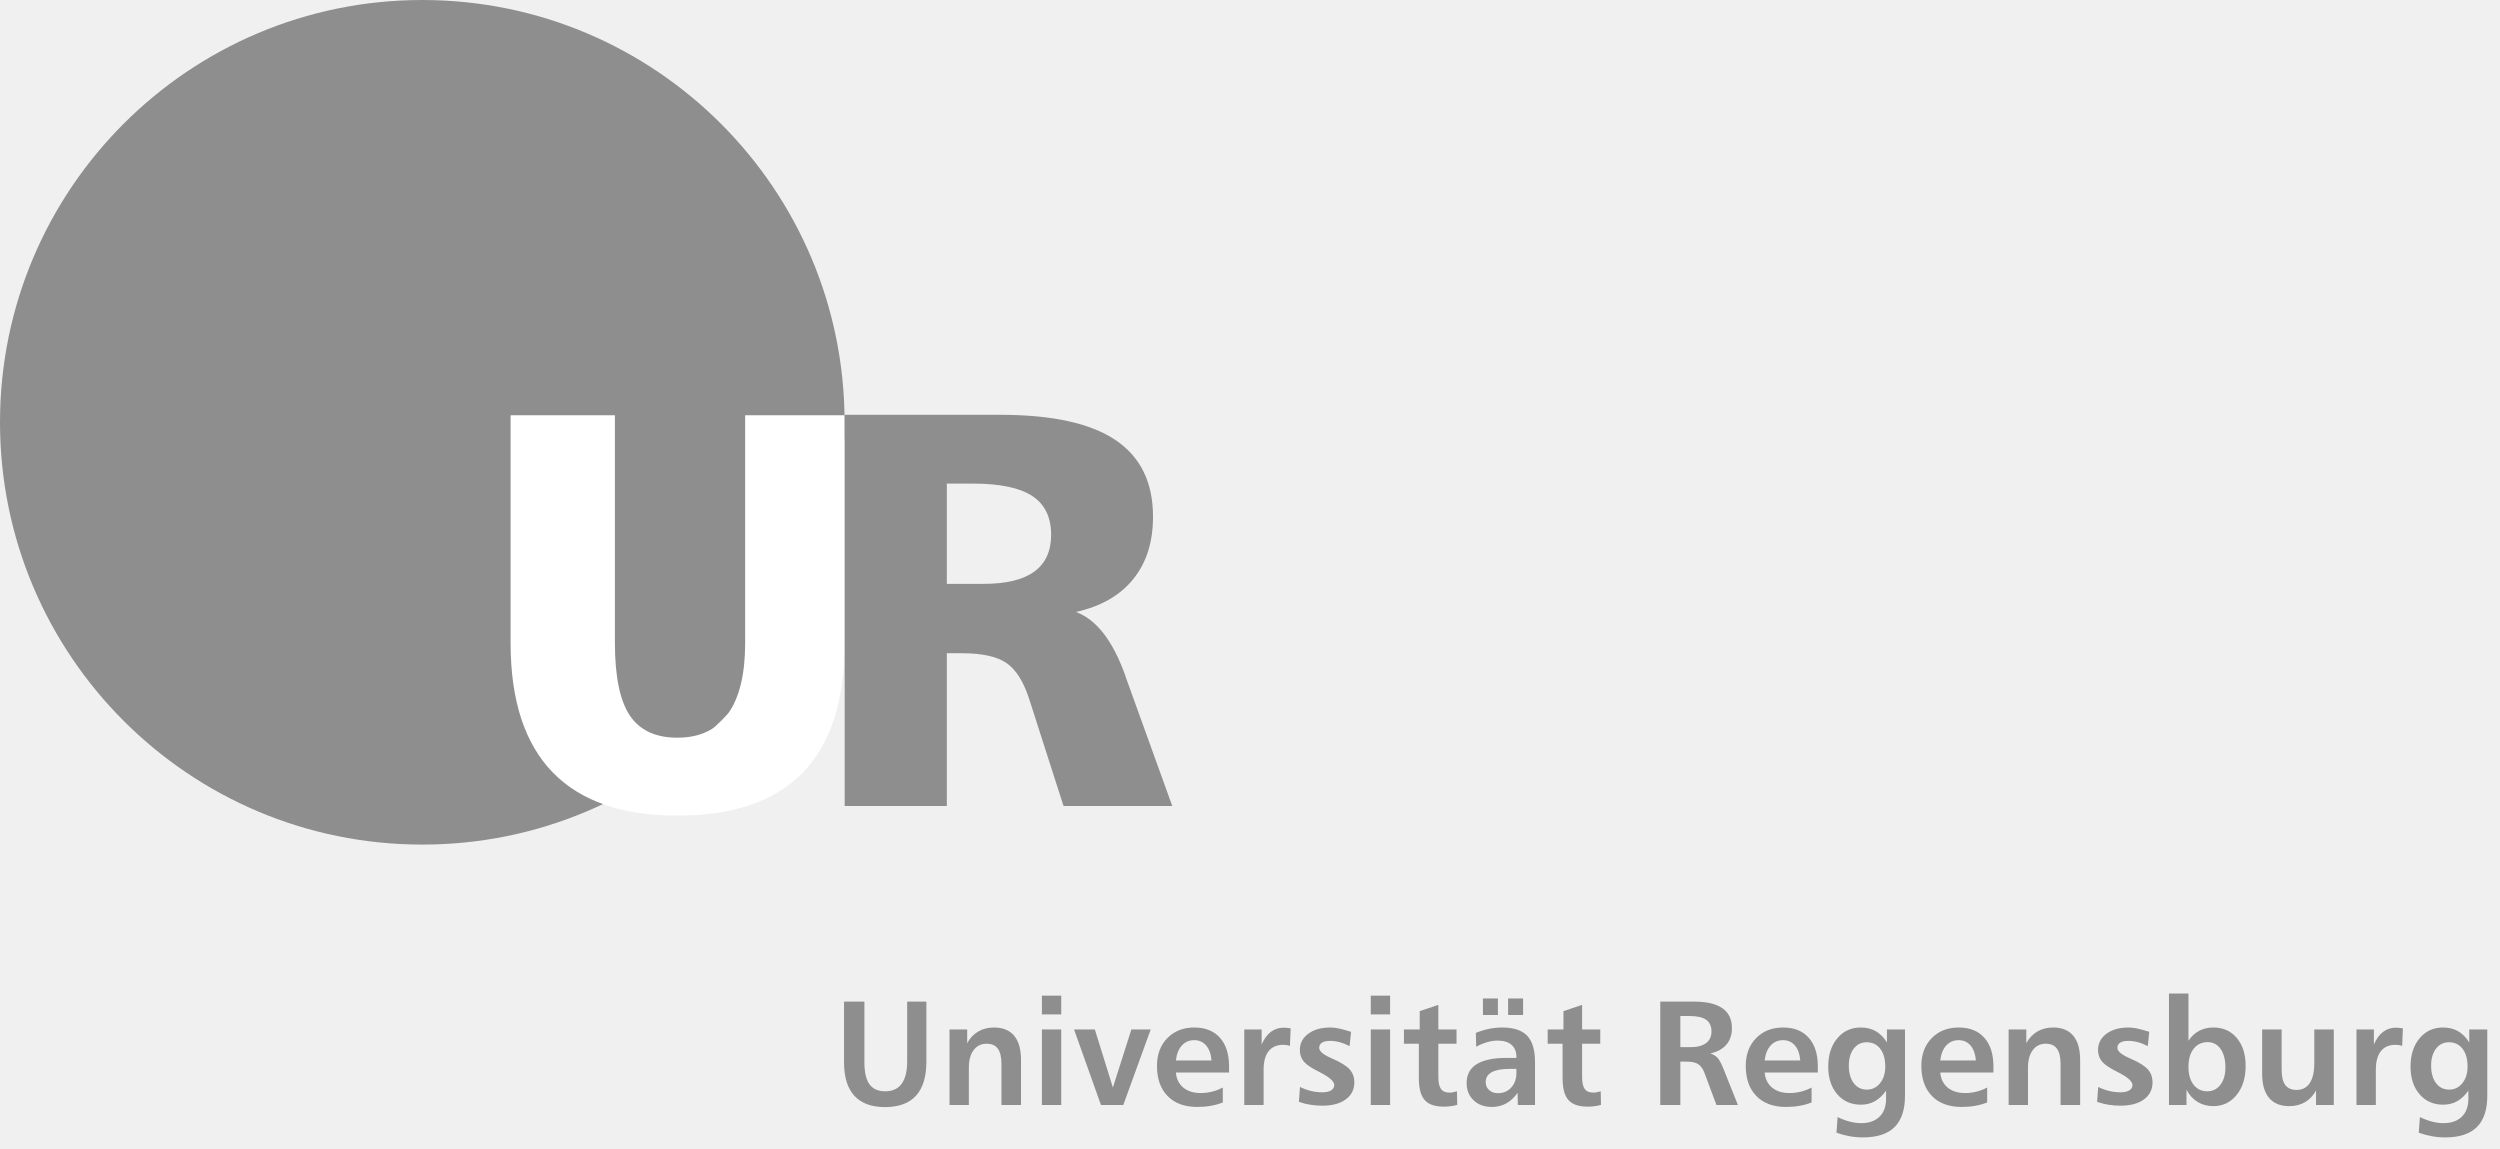
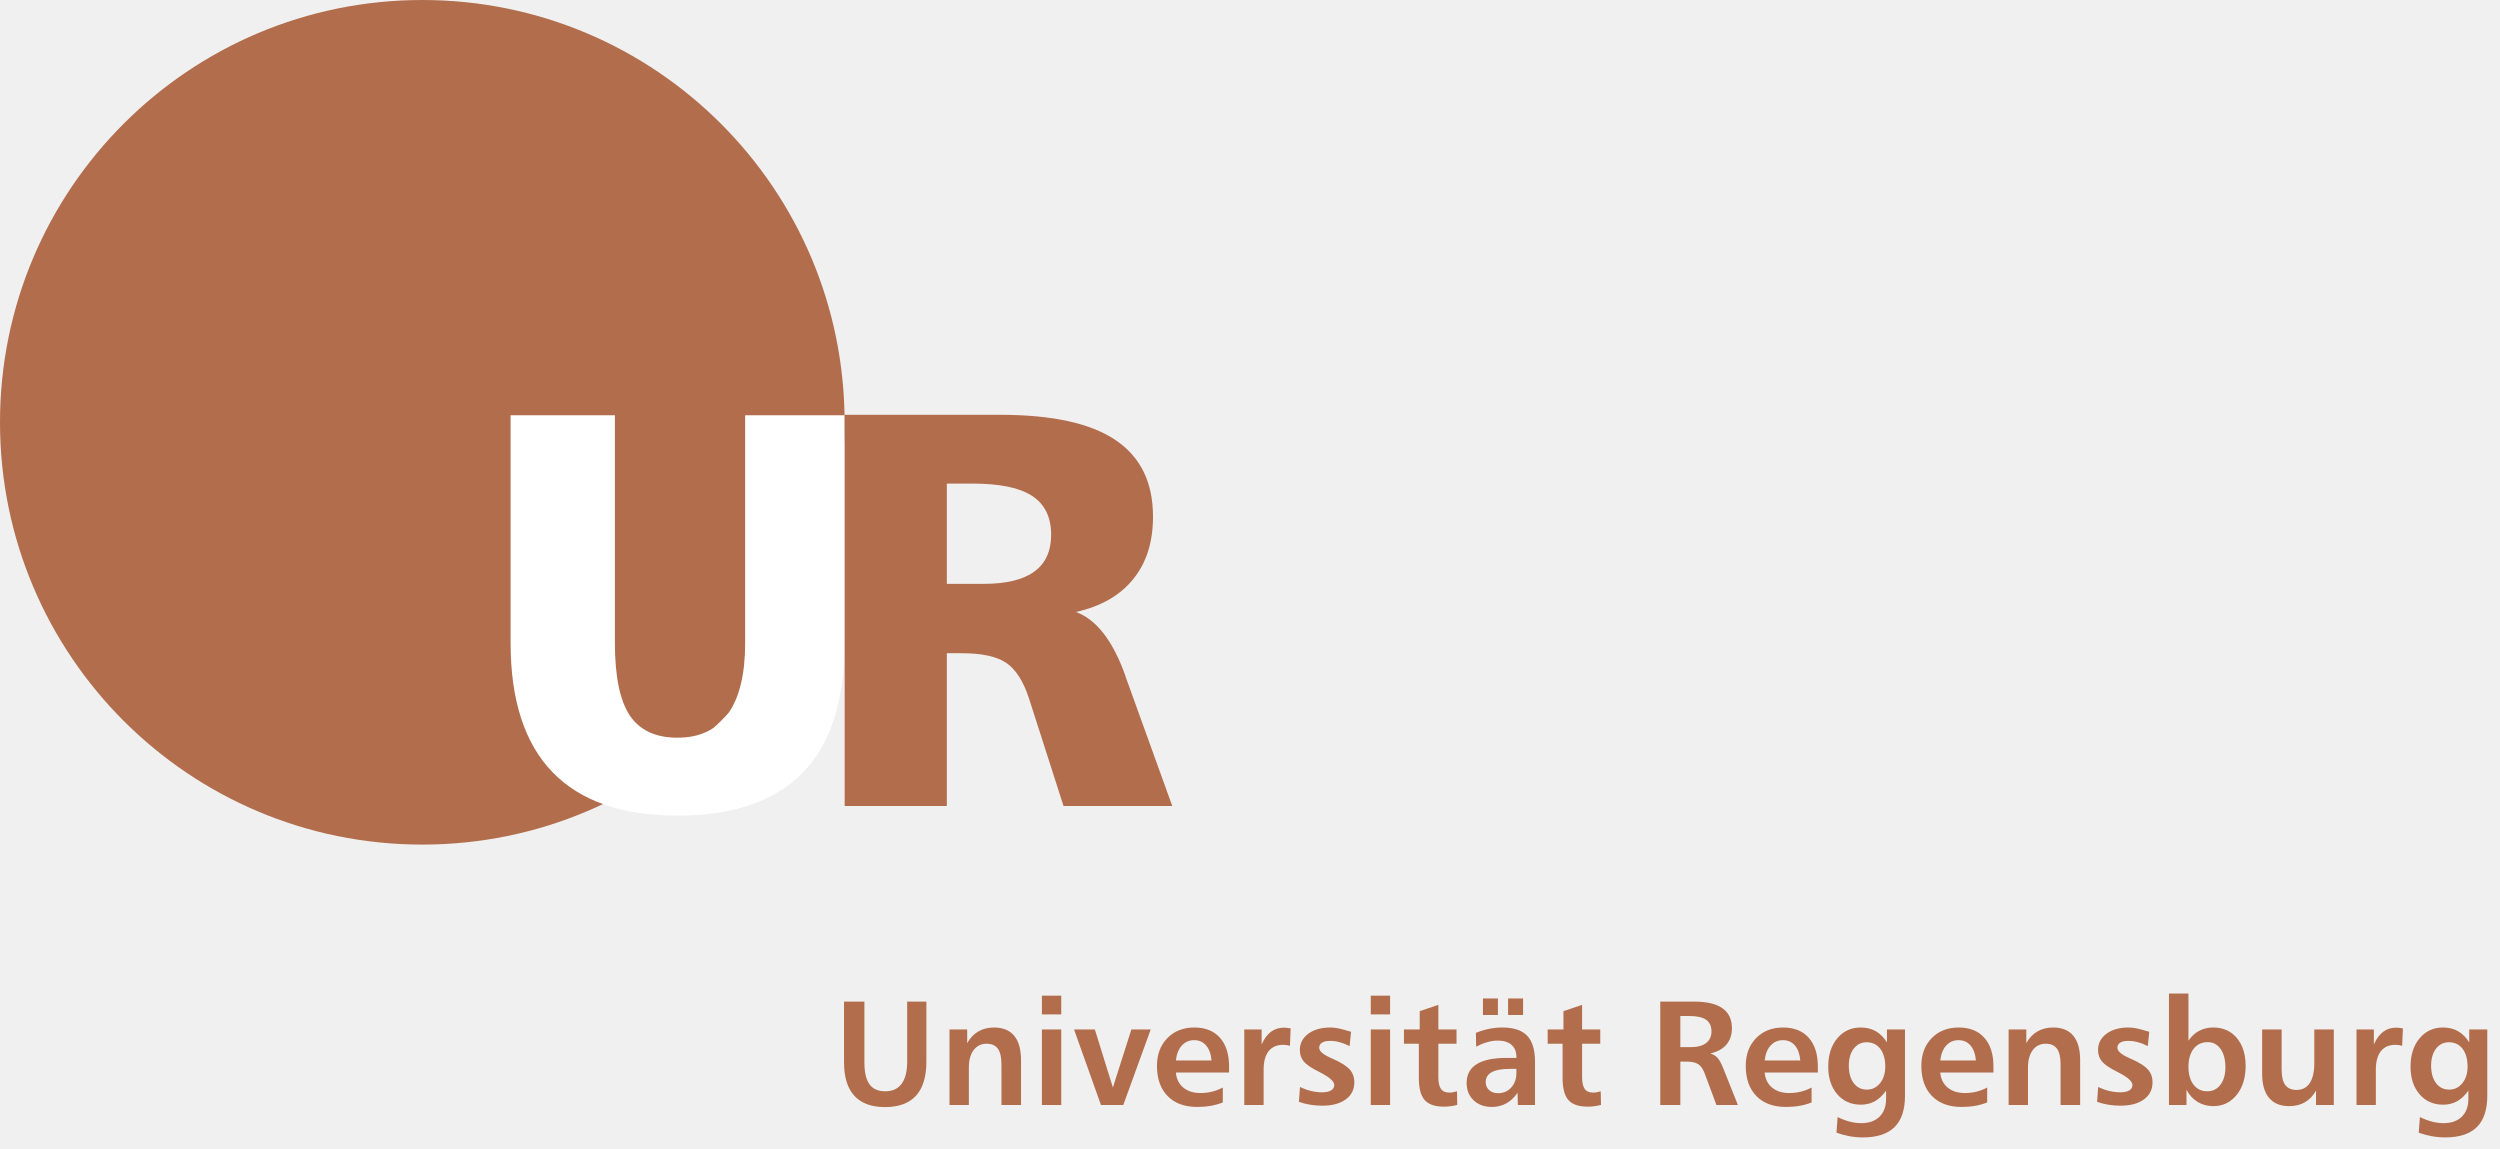
<svg xmlns="http://www.w3.org/2000/svg" version="1.1" id="Ebene_1" x="0px" y="0px" width="419.527px" height="192.756px" viewBox="0 0 419.527 192.756" enable-background="new 0 0 419.527 192.756" xml:space="preserve">
  <g>
-     <path fill="#8E8E8E" d="M70.866,141.732c39.138,0,70.866-31.729,70.866-70.866C141.732,31.728,110.004,0,70.866,0   S0,31.728,0,70.866C0,110.004,31.728,141.732,70.866,141.732L70.866,141.732z" />
+     <path fill="#b26d4c" d="M70.866,141.732c39.138,0,70.866-31.729,70.866-70.866C141.732,31.728,110.004,0,70.866,0   S0,31.728,0,70.866C0,110.004,31.728,141.732,70.866,141.732L70.866,141.732z" />
    <path fill="#FFFFFF" d="M85.683,69.687h17.505v38.212c0,5.612,0.836,9.65,2.492,12.158c1.671,2.49,4.336,3.737,7.995,3.737   c3.753,0,6.592-1.341,8.5-4.022c1.908-2.68,2.87-6.639,2.87-11.873V69.687h16.685v38.212c0,9.667-2.334,16.921-7.002,21.745   c-4.668,4.811-11.685,7.224-21.037,7.224c-9.273,0-16.259-2.428-20.958-7.271c-4.7-4.856-7.05-12.096-7.05-21.698V69.687   L85.683,69.687z" />
-     <path fill="#8E8E8E" d="M158.888,81.152v16.827h6.15c3.785,0,6.624-0.678,8.516-2.05s2.839-3.438,2.839-6.183   c0-2.949-1.057-5.125-3.17-6.513c-2.098-1.388-5.441-2.082-9.999-2.082H158.888L158.888,81.152z M141.745,69.609h26.1   c8.69,0,15.14,1.403,19.335,4.227c4.21,2.823,6.308,7.112,6.308,12.869c0,4.258-1.104,7.743-3.327,10.487   c-2.224,2.743-5.426,4.572-9.605,5.504c3.438,1.262,6.214,4.841,8.311,10.755v0.048l7.854,21.762h-18.247l-5.771-17.977   c-0.931-2.887-2.193-4.89-3.785-6.009c-1.609-1.104-4.101-1.656-7.491-1.656h-2.539v25.642h-17.143V69.609L141.745,69.609z" />
-     <path fill="#8E8E8E" d="M141.638,178.297c0,2.466,0.578,4.33,1.734,5.591c1.155,1.263,2.868,1.893,5.139,1.893   c2.311,0,4.046-0.637,5.206-1.91c1.16-1.274,1.74-3.18,1.74-5.719V168.08h-3.223v10.047c0,1.652-0.309,2.899-0.928,3.741   c-0.618,0.842-1.534,1.263-2.746,1.263c-1.205,0-2.09-0.392-2.655-1.178c-0.566-0.785-0.849-2.021-0.849-3.704V168.08h-3.418   V178.297L141.638,178.297z M170.19,173.811c-0.765-0.923-1.892-1.385-3.381-1.385c-1.001,0-1.882,0.223-2.643,0.665   c-0.761,0.444-1.381,1.097-1.861,1.959v-2.294h-2.967v12.67h3.247v-6.298c0-1.229,0.269-2.2,0.806-2.912   c0.537-0.712,1.261-1.067,2.173-1.067c0.854,0,1.483,0.278,1.886,0.836c0.403,0.558,0.604,1.422,0.604,2.594v6.848h3.284v-7.544   C171.338,176.092,170.955,174.735,170.19,173.811L170.19,173.811z M174.841,185.426h3.247v-12.67h-3.247V185.426L174.841,185.426z    M174.841,170.229h3.247v-3.149h-3.247V170.229L174.841,170.229z M184.753,185.426h3.748l4.602-12.67h-3.247l-3.101,9.741   l-3.027-9.741h-3.491L184.753,185.426L184.753,185.426z M204.718,174.141c-1.022-1.143-2.452-1.715-4.291-1.715   c-1.864,0-3.375,0.594-4.535,1.782c-1.16,1.188-1.74,2.743-1.74,4.663c0,2.157,0.596,3.843,1.789,5.06   c1.192,1.218,2.846,1.825,4.962,1.825c0.813,0,1.579-0.063,2.295-0.188c0.716-0.128,1.383-0.316,2.002-0.568v-2.502   c-0.578,0.309-1.178,0.541-1.801,0.695c-0.622,0.154-1.263,0.231-1.922,0.231c-1.205,0-2.175-0.307-2.912-0.921   c-0.736-0.615-1.149-1.455-1.239-2.521h8.923v-1.025C206.249,176.89,205.739,175.284,204.718,174.141L204.718,174.141z    M197.326,177.956c0.122-1.075,0.456-1.911,1.001-2.509c0.545-0.599,1.237-0.897,2.075-0.897c0.822,0,1.49,0.299,2.002,0.897   c0.513,0.598,0.814,1.434,0.904,2.509H197.326L197.326,177.956z M215.953,172.481c-0.178-0.021-0.342-0.031-0.486-0.031   c-0.848,0-1.582,0.236-2.205,0.708c-0.622,0.472-1.137,1.18-1.544,2.124v-2.526h-2.917v12.67h3.247v-5.92   c0-1.359,0.28-2.394,0.842-3.106s1.38-1.068,2.454-1.068c0.203,0,0.398,0.015,0.586,0.043c0.188,0.029,0.365,0.071,0.537,0.128   l0.121-2.93C216.346,172.532,216.133,172.501,215.953,172.481L215.953,172.481z M224.596,172.572   c-0.496-0.098-0.947-0.146-1.355-0.146c-1.529,0-2.764,0.351-3.703,1.05c-0.939,0.7-1.41,1.607-1.41,2.723   c0,0.757,0.219,1.399,0.658,1.929s1.287,1.102,2.539,1.721c0.008,0.008,0.029,0.021,0.063,0.036   c1.676,0.839,2.514,1.571,2.514,2.198c0,0.382-0.176,0.681-0.531,0.896c-0.354,0.217-0.852,0.323-1.496,0.323   c-0.617,0-1.242-0.075-1.873-0.226s-1.248-0.376-1.85-0.677l-0.182,2.502c0.594,0.212,1.223,0.373,1.885,0.482   c0.664,0.109,1.346,0.164,2.045,0.164c1.66,0,2.971-0.352,3.93-1.056c0.961-0.703,1.441-1.658,1.441-2.862   c0-0.854-0.256-1.573-0.77-2.155c-0.512-0.581-1.447-1.173-2.807-1.775c-0.074-0.032-0.184-0.081-0.33-0.146   c-1.326-0.586-1.99-1.16-1.99-1.721c0-0.375,0.156-0.661,0.471-0.861c0.313-0.199,0.764-0.299,1.35-0.299   c0.537,0,1.078,0.073,1.623,0.22s1.098,0.366,1.66,0.659l0.244-2.404C225.801,172.861,225.094,172.67,224.596,172.572   L224.596,172.572z M230.029,185.426h3.246v-12.67h-3.246V185.426L230.029,185.426z M230.029,170.229h3.246v-3.149h-3.246V170.229   L230.029,170.229z M238.244,169.679v3.077h-2.648v2.393h2.502v5.75c0,1.725,0.324,2.958,0.977,3.697   c0.65,0.741,1.725,1.111,3.221,1.111c0.375,0,0.754-0.024,1.137-0.073s0.752-0.122,1.111-0.22l-0.049-2.283   c-0.236,0.074-0.461,0.129-0.672,0.165c-0.211,0.037-0.404,0.055-0.574,0.055c-0.668,0-1.146-0.205-1.439-0.615   c-0.293-0.411-0.439-1.09-0.439-2.033v-5.554h3.051v-2.393h-3.051v-4.126L238.244,169.679L238.244,169.679z M254.467,179.372v0.683   c0,1.001-0.289,1.817-0.867,2.448s-1.314,0.946-2.209,0.946c-0.619,0-1.119-0.173-1.502-0.52c-0.383-0.346-0.574-0.795-0.574-1.349   c0-0.732,0.336-1.283,1.008-1.654c0.672-0.37,1.67-0.555,2.996-0.555H254.467L254.467,179.372z M256.279,173.811   c-0.875-0.923-2.264-1.385-4.168-1.385c-0.742,0-1.477,0.073-2.211,0.22c-0.732,0.146-1.477,0.374-2.234,0.684l0.051,2.32   c0.643-0.343,1.268-0.6,1.873-0.77c0.605-0.171,1.189-0.257,1.752-0.257c0.992,0,1.762,0.238,2.307,0.714s0.818,1.146,0.818,2.008   v0.184h-1.674c-2.221,0-3.889,0.353-5.004,1.056c-1.115,0.704-1.672,1.76-1.672,3.168c0,1.18,0.391,2.142,1.172,2.887   s1.807,1.117,3.076,1.117c0.887,0,1.693-0.202,2.416-0.604c0.725-0.403,1.352-0.995,1.881-1.776l0.049,2.05h2.881V178.2   C257.592,176.198,257.154,174.735,256.279,173.811L256.279,173.811z M253.074,170.326h2.516v-2.771h-2.516V170.326L253.074,170.326   z M248.852,170.326h2.514v-2.771h-2.514V170.326L248.852,170.326z M262.365,169.679v3.077h-2.648v2.393h2.502v5.75   c0,1.725,0.324,2.958,0.977,3.697c0.65,0.741,1.725,1.111,3.221,1.111c0.375,0,0.754-0.024,1.137-0.073s0.752-0.122,1.109-0.22   l-0.047-2.283c-0.238,0.074-0.461,0.129-0.672,0.165c-0.213,0.037-0.404,0.055-0.574,0.055c-0.668,0-1.146-0.205-1.439-0.615   c-0.293-0.411-0.439-1.09-0.439-2.033v-5.554h3.051v-2.393h-3.051v-4.126L262.365,169.679L262.365,169.679z M283.482,170.497   c1.285,0,2.227,0.21,2.826,0.629c0.598,0.419,0.896,1.076,0.896,1.971c0,0.839-0.301,1.486-0.902,1.941   c-0.604,0.456-1.457,0.684-2.564,0.684h-1.758v-5.225H283.482L283.482,170.497z M278.611,185.426h3.369v-7.274h1.074   c0.863,0,1.514,0.148,1.953,0.445s0.799,0.824,1.074,1.58l1.953,5.249h3.602l-2.404-6.03c-0.375-0.936-0.715-1.565-1.02-1.892   c-0.305-0.325-0.707-0.569-1.203-0.732c1.164-0.244,2.059-0.73,2.686-1.459c0.627-0.728,0.941-1.649,0.941-2.765   c0-1.489-0.529-2.605-1.588-3.351c-1.059-0.744-2.645-1.117-4.762-1.117h-5.676V185.426L278.611,185.426z M303.52,174.141   c-1.021-1.143-2.451-1.715-4.291-1.715c-1.863,0-3.375,0.594-4.533,1.782c-1.16,1.188-1.74,2.743-1.74,4.663   c0,2.157,0.596,3.843,1.787,5.06c1.193,1.218,2.846,1.825,4.963,1.825c0.814,0,1.578-0.063,2.295-0.188   c0.717-0.128,1.385-0.316,2.002-0.568v-2.502c-0.578,0.309-1.178,0.541-1.801,0.695s-1.264,0.231-1.922,0.231   c-1.205,0-2.176-0.307-2.912-0.921c-0.736-0.615-1.148-1.455-1.238-2.521h8.924v-1.025   C305.053,176.89,304.541,175.284,303.52,174.141L303.52,174.141z M296.129,177.956c0.121-1.075,0.455-1.911,1-2.509   c0.545-0.599,1.238-0.897,2.076-0.897c0.822,0,1.488,0.299,2.002,0.897c0.514,0.598,0.814,1.434,0.902,2.509H296.129   L296.129,177.956z M315.525,175.996c0.561,0.729,0.842,1.724,0.842,2.985c0,1.14-0.291,2.068-0.873,2.788   c-0.582,0.722-1.32,1.081-2.215,1.081c-0.92,0-1.654-0.363-2.203-1.093c-0.549-0.728-0.824-1.707-0.824-2.936   c0-1.18,0.275-2.128,0.824-2.845c0.549-0.716,1.271-1.073,2.166-1.073C314.203,174.904,314.963,175.268,315.525,175.996   L315.525,175.996z M314.77,173.042c-0.727-0.41-1.564-0.616-2.516-0.616c-1.619,0-2.934,0.606-3.943,1.819   c-1.008,1.212-1.514,2.791-1.514,4.736c0,1.921,0.504,3.467,1.508,4.639c1.006,1.172,2.33,1.758,3.975,1.758   c0.861,0,1.639-0.192,2.33-0.574c0.693-0.383,1.322-0.977,1.893-1.782v1.38c0,1.276-0.367,2.276-1.105,2.997   c-0.736,0.72-1.758,1.079-3.07,1.079c-0.625,0-1.271-0.087-1.939-0.262s-1.34-0.43-2.016-0.763l-0.193,2.624   c0.715,0.261,1.445,0.458,2.189,0.592c0.746,0.134,1.496,0.202,2.252,0.202c2.369,0,4.137-0.578,5.305-1.734   c1.168-1.154,1.752-2.909,1.752-5.261v-11.12h-3.027v2.172C316.119,174.082,315.492,173.453,314.77,173.042L314.77,173.042z    M332.988,174.141c-1.021-1.143-2.453-1.715-4.291-1.715c-1.865,0-3.375,0.594-4.535,1.782s-1.74,2.743-1.74,4.663   c0,2.157,0.598,3.843,1.789,5.06c1.191,1.218,2.846,1.825,4.961,1.825c0.814,0,1.58-0.063,2.297-0.188   c0.715-0.128,1.383-0.316,2.002-0.568v-2.502c-0.578,0.309-1.18,0.541-1.803,0.695c-0.621,0.154-1.262,0.231-1.922,0.231   c-1.205,0-2.174-0.307-2.912-0.921c-0.734-0.615-1.148-1.455-1.238-2.521h8.924v-1.025   C334.52,176.89,334.01,175.284,332.988,174.141L332.988,174.141z M325.596,177.956c0.123-1.075,0.457-1.911,1.002-2.509   c0.545-0.599,1.236-0.897,2.074-0.897c0.822,0,1.49,0.299,2.002,0.897c0.514,0.598,0.814,1.434,0.904,2.509H325.596   L325.596,177.956z M347.922,173.811c-0.764-0.923-1.891-1.385-3.381-1.385c-1.002,0-1.883,0.223-2.643,0.665   c-0.76,0.444-1.381,1.097-1.861,1.959v-2.294h-2.967v12.67h3.248v-6.298c0-1.229,0.268-2.2,0.805-2.912s1.262-1.067,2.172-1.067   c0.855,0,1.484,0.278,1.887,0.836s0.605,1.422,0.605,2.594v6.848h3.283v-7.544C349.07,176.092,348.688,174.735,347.922,173.811   L347.922,173.811z M358.543,172.572c-0.498-0.098-0.947-0.146-1.355-0.146c-1.529,0-2.766,0.351-3.705,1.05   c-0.939,0.7-1.41,1.607-1.41,2.723c0,0.757,0.221,1.399,0.66,1.929s1.285,1.102,2.539,1.721c0.008,0.008,0.027,0.021,0.061,0.036   c1.678,0.839,2.516,1.571,2.516,2.198c0,0.382-0.178,0.681-0.531,0.896c-0.355,0.217-0.854,0.323-1.496,0.323   c-0.619,0-1.244-0.075-1.873-0.226c-0.631-0.15-1.248-0.376-1.85-0.677l-0.184,2.502c0.594,0.212,1.223,0.373,1.885,0.482   c0.664,0.109,1.346,0.164,2.047,0.164c1.658,0,2.969-0.352,3.93-1.056c0.961-0.703,1.441-1.658,1.441-2.862   c0-0.854-0.258-1.573-0.77-2.155c-0.514-0.581-1.449-1.173-2.809-1.775c-0.072-0.032-0.184-0.081-0.328-0.146   c-1.328-0.586-1.99-1.16-1.99-1.721c0-0.375,0.156-0.661,0.469-0.861c0.314-0.199,0.764-0.299,1.35-0.299   c0.537,0,1.078,0.073,1.623,0.22c0.547,0.146,1.1,0.366,1.66,0.659l0.244-2.404C359.746,172.861,359.039,172.67,358.543,172.572   L358.543,172.572z M372.637,176.027c0.541,0.765,0.811,1.79,0.811,3.075c0,1.222-0.279,2.197-0.836,2.931   c-0.557,0.731-1.297,1.098-2.215,1.098c-0.961,0-1.727-0.37-2.295-1.11c-0.57-0.74-0.855-1.737-0.855-2.99   c0-1.286,0.291-2.299,0.873-3.04c0.582-0.74,1.373-1.11,2.373-1.11C371.379,174.88,372.094,175.262,372.637,176.027   L372.637,176.027z M363.975,185.426h2.941v-2.551c0.473,0.887,1.096,1.567,1.867,2.039c0.773,0.472,1.652,0.708,2.637,0.708   c1.596,0,2.898-0.625,3.906-1.874c1.01-1.249,1.516-2.875,1.516-4.877c0-1.953-0.496-3.516-1.484-4.688s-2.301-1.758-3.938-1.758   c-0.895,0-1.693,0.189-2.398,0.568c-0.703,0.378-1.295,0.929-1.775,1.654v-7.924h-3.271V185.426L363.975,185.426z M379.611,180.177   c0,1.783,0.387,3.136,1.16,4.06s1.904,1.386,3.393,1.386c1.002,0,1.883-0.222,2.645-0.666c0.76-0.443,1.377-1.096,1.848-1.959   v2.429h2.98v-12.67h-3.273v5.651c0,1.457-0.254,2.569-0.762,3.339c-0.508,0.769-1.248,1.153-2.215,1.153   c-0.855,0-1.486-0.276-1.893-0.83c-0.408-0.554-0.611-1.416-0.611-2.587v-6.727h-3.271V180.177L379.611,180.177z M402.598,172.481   c-0.18-0.021-0.342-0.031-0.488-0.031c-0.846,0-1.582,0.236-2.203,0.708c-0.623,0.472-1.139,1.18-1.545,2.124v-2.526h-2.918v12.67   h3.248v-5.92c0-1.359,0.281-2.394,0.842-3.106c0.563-0.713,1.379-1.068,2.453-1.068c0.203,0,0.4,0.015,0.586,0.043   c0.188,0.029,0.367,0.071,0.537,0.128l0.123-2.93C402.988,172.532,402.775,172.501,402.598,172.481L402.598,172.481z    M413.242,175.996c0.561,0.729,0.842,1.724,0.842,2.985c0,1.14-0.291,2.068-0.873,2.788c-0.582,0.722-1.32,1.081-2.215,1.081   c-0.92,0-1.654-0.363-2.205-1.093c-0.549-0.728-0.822-1.707-0.822-2.936c0-1.18,0.273-2.128,0.822-2.845   c0.551-0.716,1.273-1.073,2.168-1.073C411.918,174.904,412.68,175.268,413.242,175.996L413.242,175.996z M412.484,173.042   c-0.723-0.41-1.563-0.616-2.514-0.616c-1.619,0-2.934,0.606-3.943,1.819c-1.01,1.212-1.514,2.791-1.514,4.736   c0,1.921,0.502,3.467,1.508,4.639c1.004,1.172,2.33,1.758,3.973,1.758c0.863,0,1.641-0.192,2.332-0.574   c0.691-0.383,1.322-0.977,1.893-1.782v1.38c0,1.276-0.369,2.276-1.105,2.997c-0.736,0.72-1.76,1.079-3.07,1.079   c-0.627,0-1.273-0.087-1.939-0.262c-0.668-0.175-1.34-0.43-2.016-0.763l-0.195,2.624c0.717,0.261,1.447,0.458,2.191,0.592   s1.496,0.202,2.252,0.202c2.369,0,4.137-0.578,5.305-1.734c1.168-1.154,1.752-2.909,1.752-5.261v-11.12h-3.027v2.172   C413.836,174.082,413.209,173.453,412.484,173.042L412.484,173.042z" />
+     <path fill="#b26d4c" d="M158.888,81.152v16.827h6.15c3.785,0,6.624-0.678,8.516-2.05s2.839-3.438,2.839-6.183   c0-2.949-1.057-5.125-3.17-6.513c-2.098-1.388-5.441-2.082-9.999-2.082H158.888L158.888,81.152z M141.745,69.609h26.1   c8.69,0,15.14,1.403,19.335,4.227c4.21,2.823,6.308,7.112,6.308,12.869c0,4.258-1.104,7.743-3.327,10.487   c-2.224,2.743-5.426,4.572-9.605,5.504c3.438,1.262,6.214,4.841,8.311,10.755v0.048l7.854,21.762h-18.247l-5.771-17.977   c-0.931-2.887-2.193-4.89-3.785-6.009c-1.609-1.104-4.101-1.656-7.491-1.656h-2.539v25.642h-17.143V69.609L141.745,69.609z" />
+     <path fill="#b26d4c" d="M141.638,178.297c0,2.466,0.578,4.33,1.734,5.591c1.155,1.263,2.868,1.893,5.139,1.893   c2.311,0,4.046-0.637,5.206-1.91c1.16-1.274,1.74-3.18,1.74-5.719V168.08h-3.223v10.047c0,1.652-0.309,2.899-0.928,3.741   c-0.618,0.842-1.534,1.263-2.746,1.263c-1.205,0-2.09-0.392-2.655-1.178c-0.566-0.785-0.849-2.021-0.849-3.704V168.08h-3.418   V178.297L141.638,178.297z M170.19,173.811c-0.765-0.923-1.892-1.385-3.381-1.385c-1.001,0-1.882,0.223-2.643,0.665   c-0.761,0.444-1.381,1.097-1.861,1.959v-2.294h-2.967v12.67h3.247v-6.298c0-1.229,0.269-2.2,0.806-2.912   c0.537-0.712,1.261-1.067,2.173-1.067c0.854,0,1.483,0.278,1.886,0.836c0.403,0.558,0.604,1.422,0.604,2.594v6.848h3.284v-7.544   C171.338,176.092,170.955,174.735,170.19,173.811L170.19,173.811z M174.841,185.426h3.247v-12.67h-3.247V185.426L174.841,185.426z    M174.841,170.229h3.247v-3.149h-3.247V170.229L174.841,170.229z M184.753,185.426h3.748l4.602-12.67h-3.247l-3.101,9.741   l-3.027-9.741h-3.491L184.753,185.426L184.753,185.426z M204.718,174.141c-1.022-1.143-2.452-1.715-4.291-1.715   c-1.864,0-3.375,0.594-4.535,1.782c-1.16,1.188-1.74,2.743-1.74,4.663c0,2.157,0.596,3.843,1.789,5.06   c1.192,1.218,2.846,1.825,4.962,1.825c0.813,0,1.579-0.063,2.295-0.188c0.716-0.128,1.383-0.316,2.002-0.568v-2.502   c-0.578,0.309-1.178,0.541-1.801,0.695c-0.622,0.154-1.263,0.231-1.922,0.231c-1.205,0-2.175-0.307-2.912-0.921   c-0.736-0.615-1.149-1.455-1.239-2.521h8.923v-1.025C206.249,176.89,205.739,175.284,204.718,174.141L204.718,174.141z    M197.326,177.956c0.122-1.075,0.456-1.911,1.001-2.509c0.545-0.599,1.237-0.897,2.075-0.897c0.822,0,1.49,0.299,2.002,0.897   c0.513,0.598,0.814,1.434,0.904,2.509H197.326L197.326,177.956z M215.953,172.481c-0.178-0.021-0.342-0.031-0.486-0.031   c-0.848,0-1.582,0.236-2.205,0.708c-0.622,0.472-1.137,1.18-1.544,2.124v-2.526h-2.917v12.67h3.247v-5.92   c0-1.359,0.28-2.394,0.842-3.106s1.38-1.068,2.454-1.068c0.203,0,0.398,0.015,0.586,0.043c0.188,0.029,0.365,0.071,0.537,0.128   l0.121-2.93C216.346,172.532,216.133,172.501,215.953,172.481L215.953,172.481z M224.596,172.572   c-0.496-0.098-0.947-0.146-1.355-0.146c-1.529,0-2.764,0.351-3.703,1.05c-0.939,0.7-1.41,1.607-1.41,2.723   c0,0.757,0.219,1.399,0.658,1.929s1.287,1.102,2.539,1.721c0.008,0.008,0.029,0.021,0.063,0.036   c1.676,0.839,2.514,1.571,2.514,2.198c0,0.382-0.176,0.681-0.531,0.896c-0.354,0.217-0.852,0.323-1.496,0.323   c-0.617,0-1.242-0.075-1.873-0.226s-1.248-0.376-1.85-0.677l-0.182,2.502c0.594,0.212,1.223,0.373,1.885,0.482   c0.664,0.109,1.346,0.164,2.045,0.164c1.66,0,2.971-0.352,3.93-1.056c0.961-0.703,1.441-1.658,1.441-2.862   c0-0.854-0.256-1.573-0.77-2.155c-0.512-0.581-1.447-1.173-2.807-1.775c-0.074-0.032-0.184-0.081-0.33-0.146   c-1.326-0.586-1.99-1.16-1.99-1.721c0-0.375,0.156-0.661,0.471-0.861c0.313-0.199,0.764-0.299,1.35-0.299   c0.537,0,1.078,0.073,1.623,0.22s1.098,0.366,1.66,0.659l0.244-2.404C225.801,172.861,225.094,172.67,224.596,172.572   L224.596,172.572z M230.029,185.426h3.246v-12.67h-3.246V185.426L230.029,185.426z M230.029,170.229h3.246v-3.149h-3.246V170.229   L230.029,170.229z M238.244,169.679v3.077h-2.648v2.393h2.502v5.75c0,1.725,0.324,2.958,0.977,3.697   c0.65,0.741,1.725,1.111,3.221,1.111c0.375,0,0.754-0.024,1.137-0.073s0.752-0.122,1.111-0.22l-0.049-2.283   c-0.236,0.074-0.461,0.129-0.672,0.165c-0.211,0.037-0.404,0.055-0.574,0.055c-0.668,0-1.146-0.205-1.439-0.615   c-0.293-0.411-0.439-1.09-0.439-2.033v-5.554h3.051v-2.393h-3.051v-4.126L238.244,169.679L238.244,169.679z M254.467,179.372v0.683   c0,1.001-0.289,1.817-0.867,2.448s-1.314,0.946-2.209,0.946c-0.619,0-1.119-0.173-1.502-0.52c-0.383-0.346-0.574-0.795-0.574-1.349   c0-0.732,0.336-1.283,1.008-1.654c0.672-0.37,1.67-0.555,2.996-0.555H254.467L254.467,179.372z M256.279,173.811   c-0.875-0.923-2.264-1.385-4.168-1.385c-0.742,0-1.477,0.073-2.211,0.22c-0.732,0.146-1.477,0.374-2.234,0.684l0.051,2.32   c0.643-0.343,1.268-0.6,1.873-0.77c0.605-0.171,1.189-0.257,1.752-0.257c0.992,0,1.762,0.238,2.307,0.714s0.818,1.146,0.818,2.008   v0.184h-1.674c-2.221,0-3.889,0.353-5.004,1.056c-1.115,0.704-1.672,1.76-1.672,3.168c0,1.18,0.391,2.142,1.172,2.887   s1.807,1.117,3.076,1.117c0.887,0,1.693-0.202,2.416-0.604c0.725-0.403,1.352-0.995,1.881-1.776l0.049,2.05h2.881V178.2   C257.592,176.198,257.154,174.735,256.279,173.811L256.279,173.811z M253.074,170.326h2.516v-2.771h-2.516V170.326L253.074,170.326   z M248.852,170.326h2.514v-2.771h-2.514V170.326L248.852,170.326z M262.365,169.679v3.077h-2.648v2.393h2.502v5.75   c0,1.725,0.324,2.958,0.977,3.697c0.65,0.741,1.725,1.111,3.221,1.111c0.375,0,0.754-0.024,1.137-0.073s0.752-0.122,1.109-0.22   l-0.047-2.283c-0.238,0.074-0.461,0.129-0.672,0.165c-0.213,0.037-0.404,0.055-0.574,0.055c-0.668,0-1.146-0.205-1.439-0.615   c-0.293-0.411-0.439-1.09-0.439-2.033v-5.554h3.051v-2.393h-3.051v-4.126L262.365,169.679L262.365,169.679z M283.482,170.497   c1.285,0,2.227,0.21,2.826,0.629c0.598,0.419,0.896,1.076,0.896,1.971c0,0.839-0.301,1.486-0.902,1.941   c-0.604,0.456-1.457,0.684-2.564,0.684h-1.758v-5.225H283.482L283.482,170.497z M278.611,185.426h3.369v-7.274h1.074   c0.863,0,1.514,0.148,1.953,0.445s0.799,0.824,1.074,1.58l1.953,5.249h3.602l-2.404-6.03c-0.375-0.936-0.715-1.565-1.02-1.892   c-0.305-0.325-0.707-0.569-1.203-0.732c1.164-0.244,2.059-0.73,2.686-1.459c0.627-0.728,0.941-1.649,0.941-2.765   c0-1.489-0.529-2.605-1.588-3.351c-1.059-0.744-2.645-1.117-4.762-1.117h-5.676V185.426L278.611,185.426z M303.52,174.141   c-1.021-1.143-2.451-1.715-4.291-1.715c-1.863,0-3.375,0.594-4.533,1.782c-1.16,1.188-1.74,2.743-1.74,4.663   c0,2.157,0.596,3.843,1.787,5.06c1.193,1.218,2.846,1.825,4.963,1.825c0.814,0,1.578-0.063,2.295-0.188   c0.717-0.128,1.385-0.316,2.002-0.568v-2.502c-0.578,0.309-1.178,0.541-1.801,0.695s-1.264,0.231-1.922,0.231   c-1.205,0-2.176-0.307-2.912-0.921c-0.736-0.615-1.148-1.455-1.238-2.521h8.924v-1.025   C305.053,176.89,304.541,175.284,303.52,174.141L303.52,174.141z M296.129,177.956c0.121-1.075,0.455-1.911,1-2.509   c0.545-0.599,1.238-0.897,2.076-0.897c0.822,0,1.488,0.299,2.002,0.897c0.514,0.598,0.814,1.434,0.902,2.509H296.129   L296.129,177.956z M315.525,175.996c0.561,0.729,0.842,1.724,0.842,2.985c0,1.14-0.291,2.068-0.873,2.788   c-0.582,0.722-1.32,1.081-2.215,1.081c-0.92,0-1.654-0.363-2.203-1.093c-0.549-0.728-0.824-1.707-0.824-2.936   c0-1.18,0.275-2.128,0.824-2.845c0.549-0.716,1.271-1.073,2.166-1.073C314.203,174.904,314.963,175.268,315.525,175.996   L315.525,175.996z M314.77,173.042c-0.727-0.41-1.564-0.616-2.516-0.616c-1.619,0-2.934,0.606-3.943,1.819   c-1.008,1.212-1.514,2.791-1.514,4.736c0,1.921,0.504,3.467,1.508,4.639c1.006,1.172,2.33,1.758,3.975,1.758   c0.861,0,1.639-0.192,2.33-0.574c0.693-0.383,1.322-0.977,1.893-1.782v1.38c0,1.276-0.367,2.276-1.105,2.997   c-0.736,0.72-1.758,1.079-3.07,1.079c-0.625,0-1.271-0.087-1.939-0.262s-1.34-0.43-2.016-0.763l-0.193,2.624   c0.715,0.261,1.445,0.458,2.189,0.592c0.746,0.134,1.496,0.202,2.252,0.202c2.369,0,4.137-0.578,5.305-1.734   c1.168-1.154,1.752-2.909,1.752-5.261v-11.12h-3.027v2.172C316.119,174.082,315.492,173.453,314.77,173.042L314.77,173.042z    M332.988,174.141c-1.021-1.143-2.453-1.715-4.291-1.715c-1.865,0-3.375,0.594-4.535,1.782s-1.74,2.743-1.74,4.663   c0,2.157,0.598,3.843,1.789,5.06c1.191,1.218,2.846,1.825,4.961,1.825c0.814,0,1.58-0.063,2.297-0.188   c0.715-0.128,1.383-0.316,2.002-0.568v-2.502c-0.578,0.309-1.18,0.541-1.803,0.695c-0.621,0.154-1.262,0.231-1.922,0.231   c-1.205,0-2.174-0.307-2.912-0.921c-0.734-0.615-1.148-1.455-1.238-2.521h8.924v-1.025   C334.52,176.89,334.01,175.284,332.988,174.141L332.988,174.141z M325.596,177.956c0.123-1.075,0.457-1.911,1.002-2.509   c0.545-0.599,1.236-0.897,2.074-0.897c0.822,0,1.49,0.299,2.002,0.897c0.514,0.598,0.814,1.434,0.904,2.509H325.596   L325.596,177.956z M347.922,173.811c-0.764-0.923-1.891-1.385-3.381-1.385c-1.002,0-1.883,0.223-2.643,0.665   c-0.76,0.444-1.381,1.097-1.861,1.959v-2.294h-2.967v12.67h3.248v-6.298c0-1.229,0.268-2.2,0.805-2.912s1.262-1.067,2.172-1.067   c0.855,0,1.484,0.278,1.887,0.836s0.605,1.422,0.605,2.594v6.848h3.283v-7.544C349.07,176.092,348.688,174.735,347.922,173.811   L347.922,173.811z M358.543,172.572c-0.498-0.098-0.947-0.146-1.355-0.146c-1.529,0-2.766,0.351-3.705,1.05   c-0.939,0.7-1.41,1.607-1.41,2.723c0,0.757,0.221,1.399,0.66,1.929s1.285,1.102,2.539,1.721c0.008,0.008,0.027,0.021,0.061,0.036   c1.678,0.839,2.516,1.571,2.516,2.198c0,0.382-0.178,0.681-0.531,0.896c-0.355,0.217-0.854,0.323-1.496,0.323   c-0.619,0-1.244-0.075-1.873-0.226c-0.631-0.15-1.248-0.376-1.85-0.677l-0.184,2.502c0.594,0.212,1.223,0.373,1.885,0.482   c0.664,0.109,1.346,0.164,2.047,0.164c1.658,0,2.969-0.352,3.93-1.056c0.961-0.703,1.441-1.658,1.441-2.862   c0-0.854-0.258-1.573-0.77-2.155c-0.514-0.581-1.449-1.173-2.809-1.775c-0.072-0.032-0.184-0.081-0.328-0.146   c-1.328-0.586-1.99-1.16-1.99-1.721c0-0.375,0.156-0.661,0.469-0.861c0.314-0.199,0.764-0.299,1.35-0.299   c0.537,0,1.078,0.073,1.623,0.22c0.547,0.146,1.1,0.366,1.66,0.659l0.244-2.404C359.746,172.861,359.039,172.67,358.543,172.572   L358.543,172.572z M372.637,176.027c0.541,0.765,0.811,1.79,0.811,3.075c0,1.222-0.279,2.197-0.836,2.931   c-0.557,0.731-1.297,1.098-2.215,1.098c-0.961,0-1.727-0.37-2.295-1.11c-0.57-0.74-0.855-1.737-0.855-2.99   c0-1.286,0.291-2.299,0.873-3.04c0.582-0.74,1.373-1.11,2.373-1.11C371.379,174.88,372.094,175.262,372.637,176.027   L372.637,176.027z M363.975,185.426h2.941v-2.551c0.473,0.887,1.096,1.567,1.867,2.039c0.773,0.472,1.652,0.708,2.637,0.708   c1.596,0,2.898-0.625,3.906-1.874c1.01-1.249,1.516-2.875,1.516-4.877c0-1.953-0.496-3.516-1.484-4.688s-2.301-1.758-3.938-1.758   c-0.895,0-1.693,0.189-2.398,0.568c-0.703,0.378-1.295,0.929-1.775,1.654v-7.924h-3.271V185.426L363.975,185.426z M379.611,180.177   c0,1.783,0.387,3.136,1.16,4.06s1.904,1.386,3.393,1.386c1.002,0,1.883-0.222,2.645-0.666c0.76-0.443,1.377-1.096,1.848-1.959   v2.429h2.98v-12.67h-3.273v5.651c0,1.457-0.254,2.569-0.762,3.339c-0.508,0.769-1.248,1.153-2.215,1.153   c-0.855,0-1.486-0.276-1.893-0.83c-0.408-0.554-0.611-1.416-0.611-2.587v-6.727h-3.271V180.177L379.611,180.177z M402.598,172.481   c-0.18-0.021-0.342-0.031-0.488-0.031c-0.846,0-1.582,0.236-2.203,0.708c-0.623,0.472-1.139,1.18-1.545,2.124v-2.526h-2.918v12.67   h3.248v-5.92c0-1.359,0.281-2.394,0.842-3.106c0.563-0.713,1.379-1.068,2.453-1.068c0.203,0,0.4,0.015,0.586,0.043   c0.188,0.029,0.367,0.071,0.537,0.128l0.123-2.93C402.988,172.532,402.775,172.501,402.598,172.481L402.598,172.481z    M413.242,175.996c0.561,0.729,0.842,1.724,0.842,2.985c0,1.14-0.291,2.068-0.873,2.788c-0.582,0.722-1.32,1.081-2.215,1.081   c-0.92,0-1.654-0.363-2.205-1.093c-0.549-0.728-0.822-1.707-0.822-2.936c0-1.18,0.273-2.128,0.822-2.845   c0.551-0.716,1.273-1.073,2.168-1.073C411.918,174.904,412.68,175.268,413.242,175.996L413.242,175.996z M412.484,173.042   c-0.723-0.41-1.563-0.616-2.514-0.616c-1.619,0-2.934,0.606-3.943,1.819c-1.01,1.212-1.514,2.791-1.514,4.736   c0,1.921,0.502,3.467,1.508,4.639c1.004,1.172,2.33,1.758,3.973,1.758c0.863,0,1.641-0.192,2.332-0.574   c0.691-0.383,1.322-0.977,1.893-1.782v1.38c0,1.276-0.369,2.276-1.105,2.997c-0.736,0.72-1.76,1.079-3.07,1.079   c-0.627,0-1.273-0.087-1.939-0.262c-0.668-0.175-1.34-0.43-2.016-0.763l-0.195,2.624c0.717,0.261,1.447,0.458,2.191,0.592   s1.496,0.202,2.252,0.202c2.369,0,4.137-0.578,5.305-1.734c1.168-1.154,1.752-2.909,1.752-5.261v-11.12h-3.027v2.172   C413.836,174.082,413.209,173.453,412.484,173.042L412.484,173.042z" />
  </g>
</svg>
